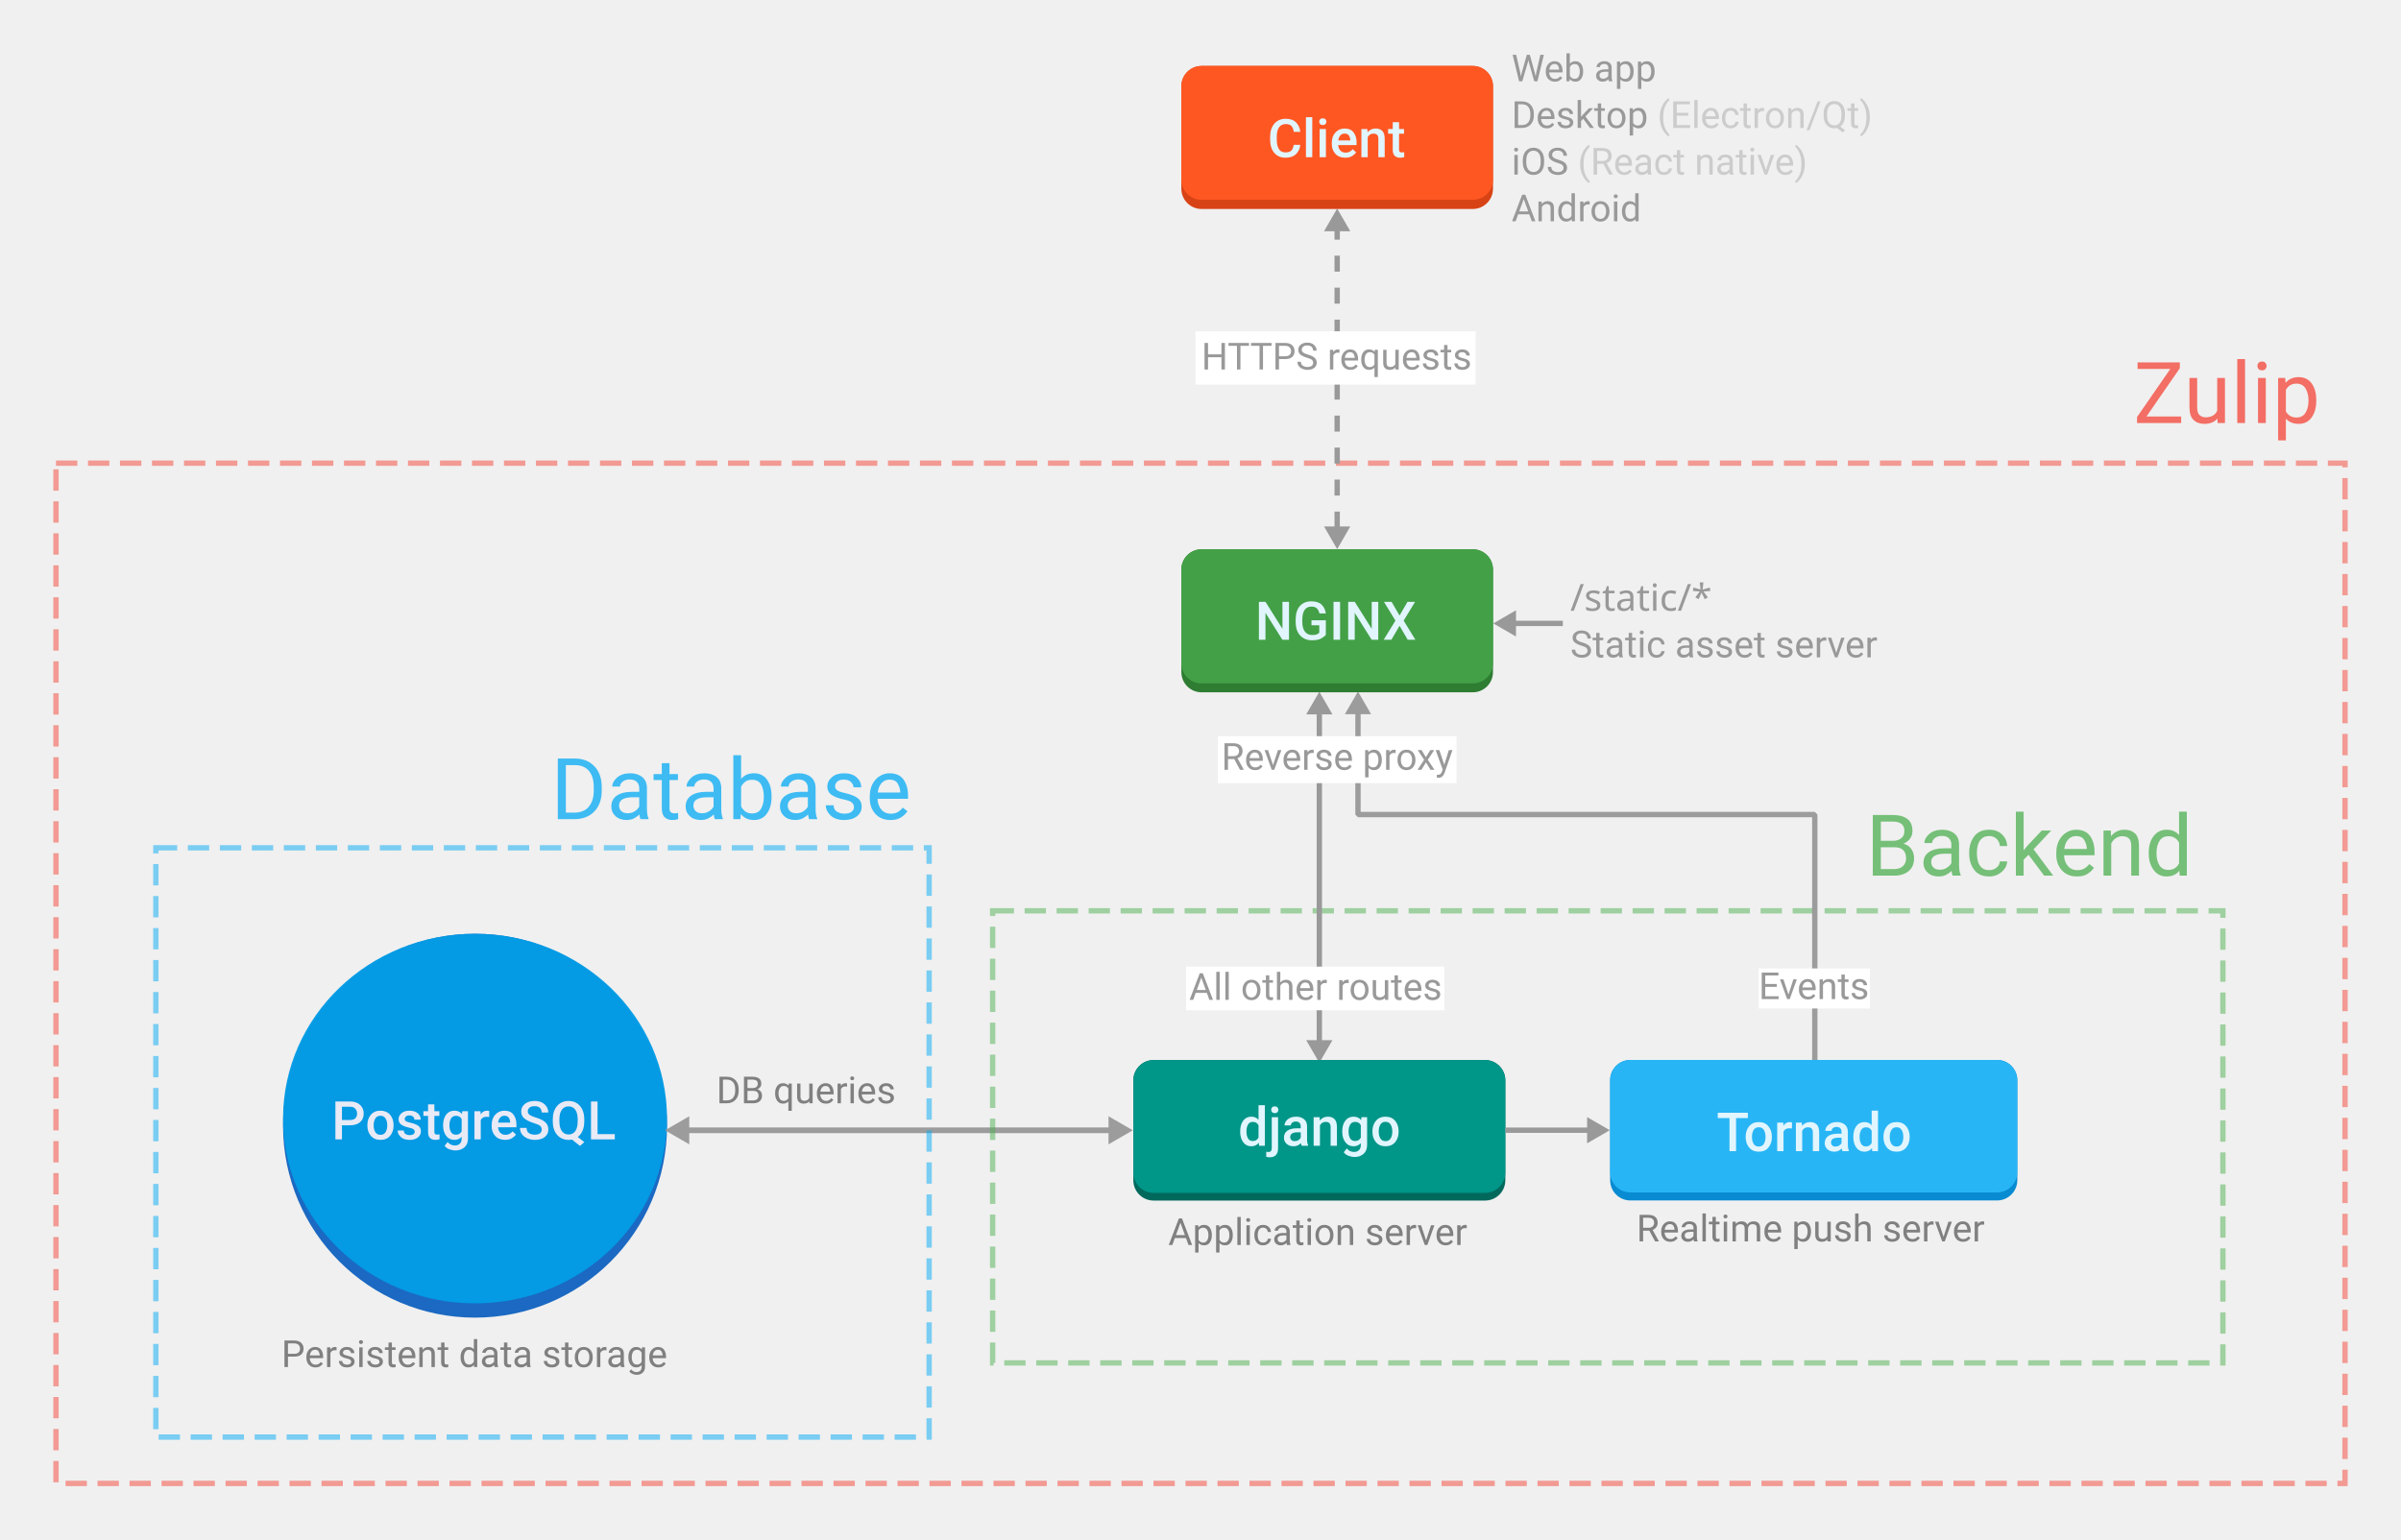
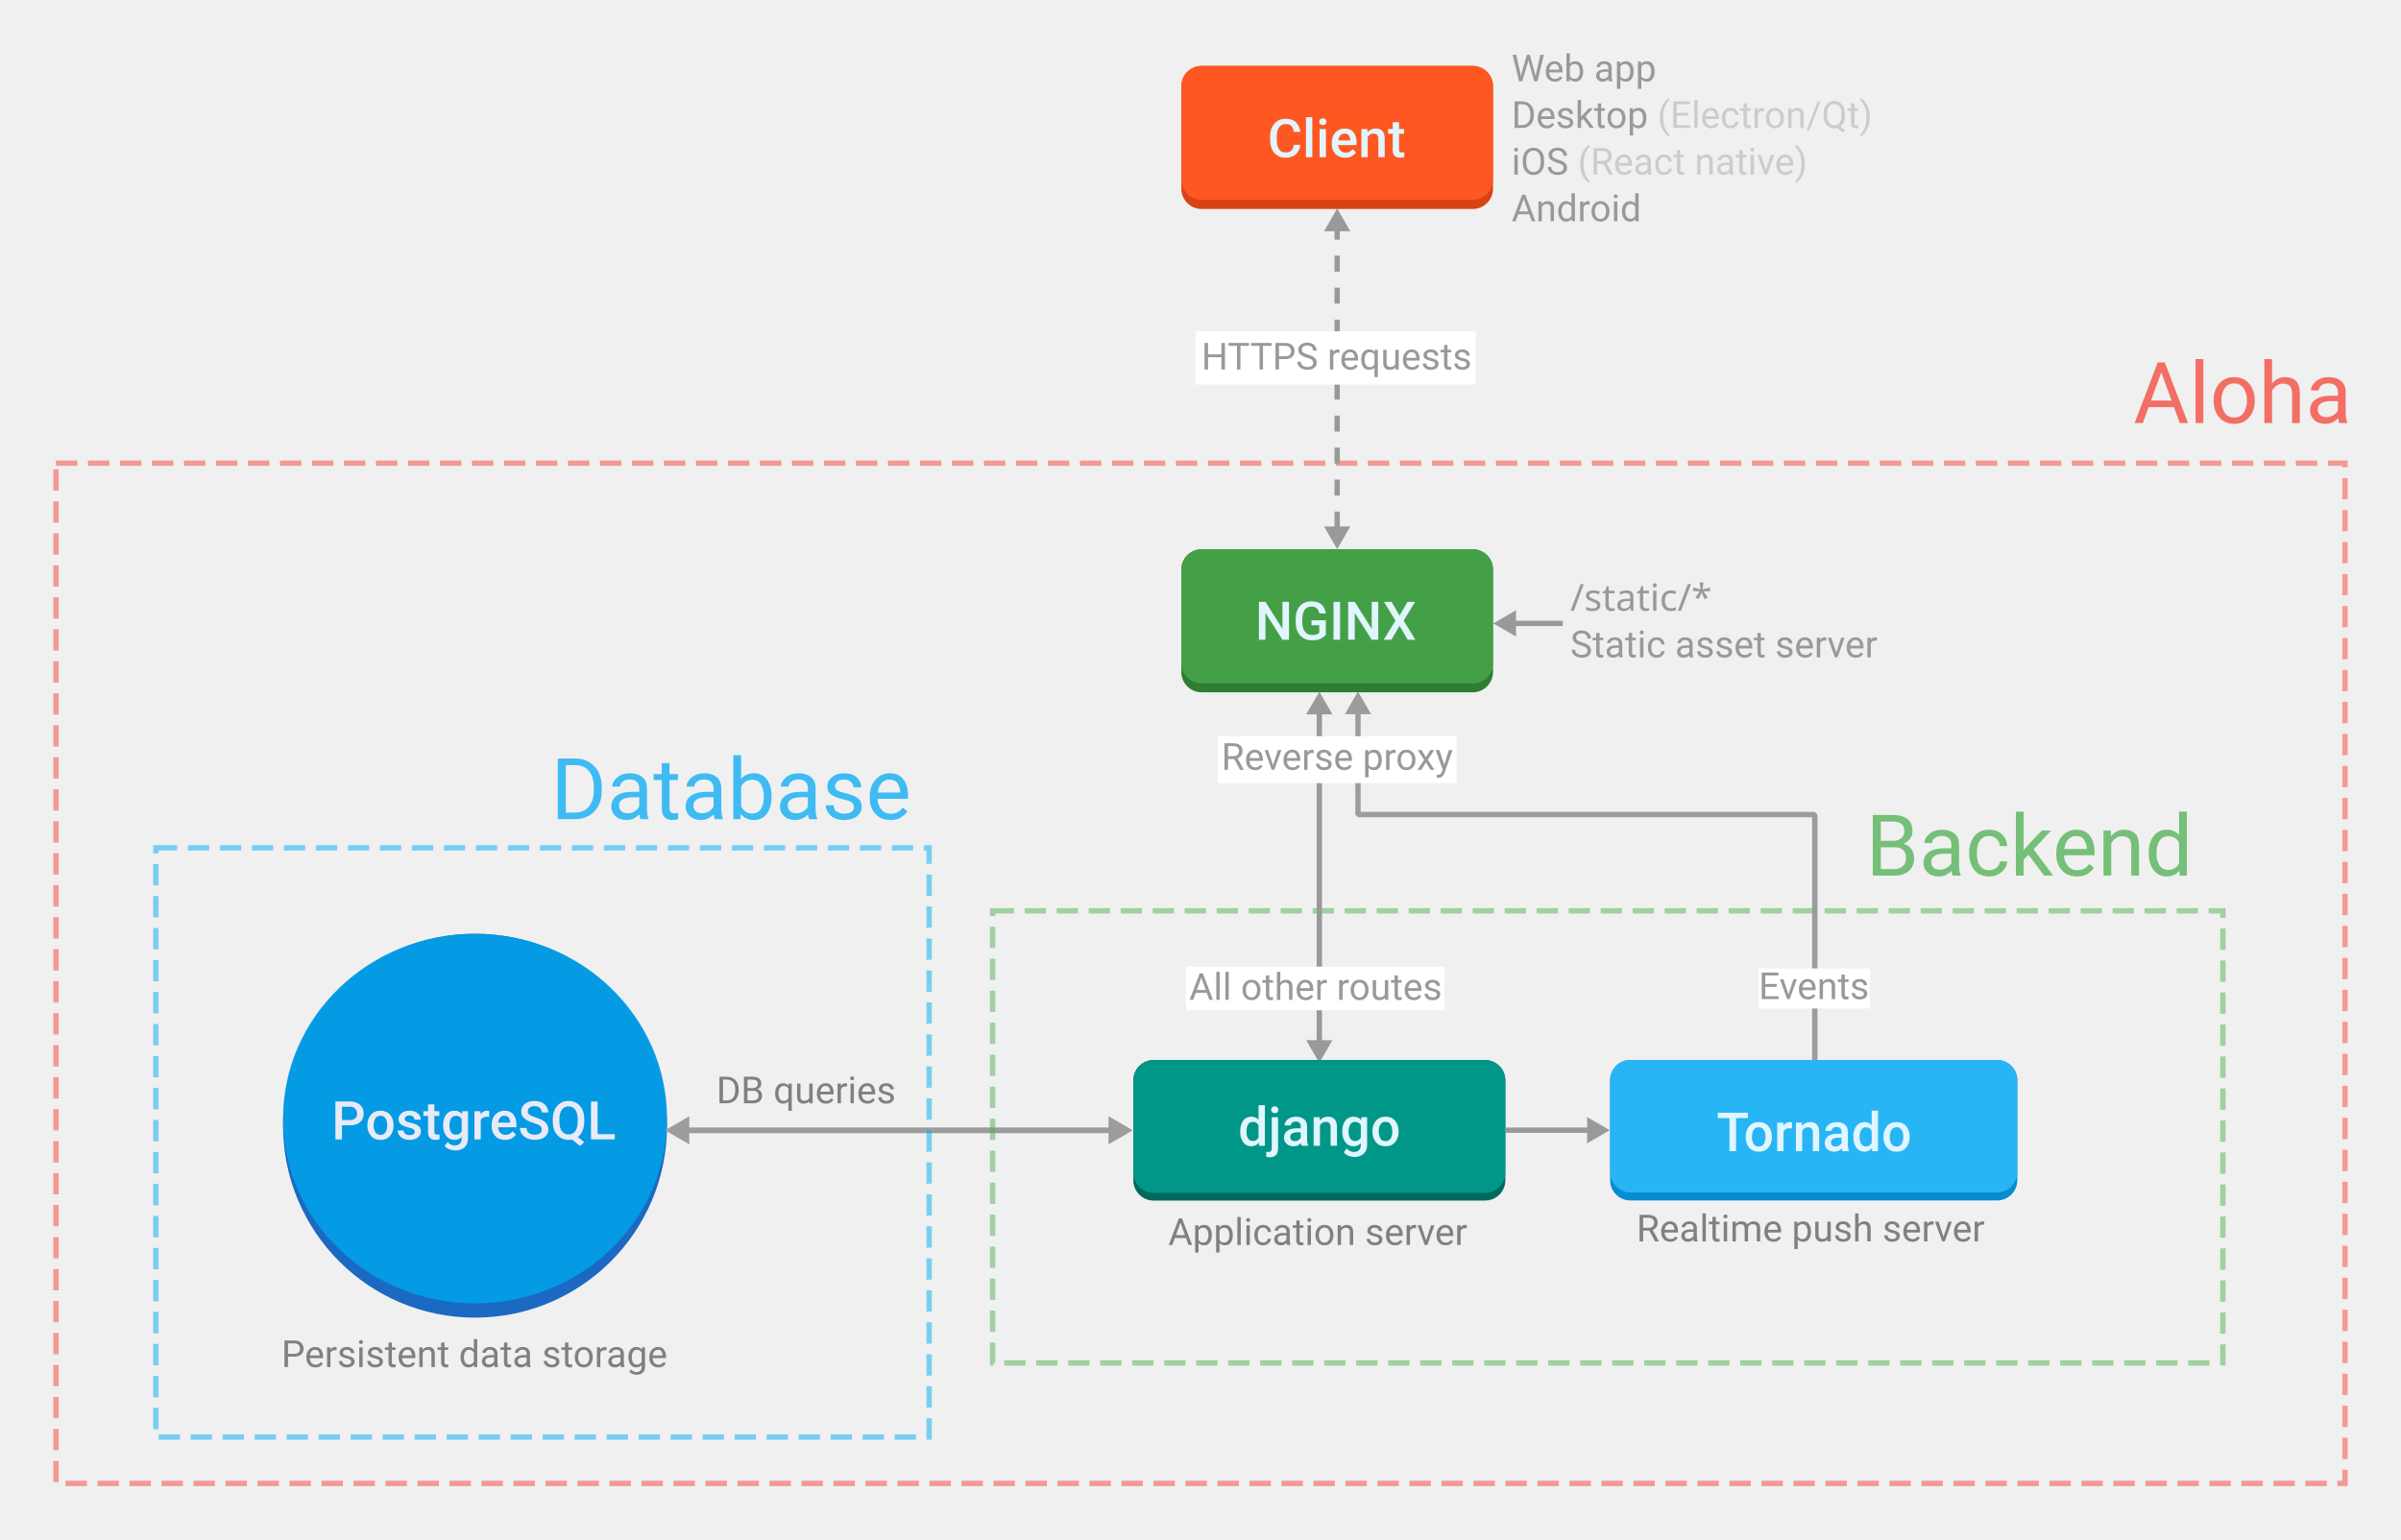
<svg xmlns="http://www.w3.org/2000/svg" width="2251.051" height="1443.706" id="svg4152" version="1.1" viewBox="0 0 2251.051 1443.706">
  <defs id="defs4154">
    <marker style="overflow:visible" id="marker6082" refX="0" refY="0" orient="auto">
      <path transform="scale(-0.4,-0.4)" style="fill:#000000;fill-opacity:1;fill-rule:evenodd;stroke:#000000;stroke-width:1pt;stroke-opacity:1" d="m 5.77,0 -8.65,5 0,-10 8.65,5 z" id="path6084" />
    </marker>
    <marker orient="auto" refY="0" refX="0" id="marker4933" style="overflow:visible">
      <path id="path4935" d="m 5.77,0 -8.65,5 0,-10 8.65,5 z" style="fill:#999999;fill-opacity:1;fill-rule:evenodd;stroke:#999999;stroke-width:1pt;stroke-opacity:1" transform="scale(0.4,0.4)" />
    </marker>
    <marker orient="auto" refY="0" refX="0" id="marker4815" style="overflow:visible">
      <path id="path4817" d="m 5.77,0 -8.65,5 0,-10 8.65,5 z" style="fill:#999999;fill-opacity:1;fill-rule:evenodd;stroke:#999999;stroke-width:1pt;stroke-opacity:1" transform="scale(-0.4,-0.4)" />
    </marker>
    <marker style="overflow:visible" id="marker17328" refX="0" refY="0" orient="auto">
      <path transform="scale(0.4,0.4)" style="fill:#999999;fill-opacity:1;fill-rule:evenodd;stroke:#999999;stroke-width:1pt;stroke-opacity:1" d="m 5.77,0 -8.65,5 0,-10 8.65,5 z" id="path17330" />
    </marker>
    <marker style="overflow:visible" id="marker17216" refX="0" refY="0" orient="auto">
      <path transform="scale(-0.4,-0.4)" style="fill:#999999;fill-opacity:1;fill-rule:evenodd;stroke:#999999;stroke-width:1pt;stroke-opacity:1" d="m 5.77,0 -8.65,5 0,-10 8.65,5 z" id="path17218" />
    </marker>
    <marker orient="auto" refY="0" refX="0" id="marker11972" style="overflow:visible">
      <path id="path11974" d="m 5.77,0 -8.65,5 0,-10 8.65,5 z" style="fill:#999999;fill-opacity:1;fill-rule:evenodd;stroke:#999999;stroke-width:1pt;stroke-opacity:1" transform="scale(0.4,0.4)" />
    </marker>
    <marker orient="auto" refY="0" refX="0" id="marker11866" style="overflow:visible">
      <path id="path11868" d="m 5.77,0 -8.65,5 0,-10 8.65,5 z" style="fill:#999999;fill-opacity:1;fill-rule:evenodd;stroke:#999999;stroke-width:1pt;stroke-opacity:1" transform="scale(-0.4,-0.4)" />
    </marker>
    <marker style="overflow:visible" id="marker6172" refX="0" refY="0" orient="auto">
      <path transform="scale(-0.4,-0.4)" style="fill:#999999;fill-opacity:1;fill-rule:evenodd;stroke:#999999;stroke-width:1pt;stroke-opacity:1" d="m 5.77,0 -8.65,5 0,-10 8.65,5 z" id="path6174" />
    </marker>
    <marker orient="auto" refY="0" refX="0" id="TriangleOutM" style="overflow:visible">
      <path id="path4364" d="m 5.77,0 -8.65,5 0,-10 8.65,5 z" style="fill:#999999;fill-opacity:1;fill-rule:evenodd;stroke:#999999;stroke-width:1pt;stroke-opacity:1" transform="scale(0.4,0.4)" />
    </marker>
    <marker orient="auto" refY="0" refX="0" id="marker5422" style="overflow:visible">
      <path id="path5424" d="m 5.77,0 -8.65,5 0,-10 8.65,5 z" style="fill:#999999;fill-opacity:1;fill-rule:evenodd;stroke:#999999;stroke-width:1pt;stroke-opacity:1" transform="scale(-0.4,-0.4)" />
    </marker>
    <marker orient="auto" refY="0" refX="0" id="TriangleOutL" style="overflow:visible">
      <path id="path4361" d="m 5.77,0 -8.65,5 0,-10 8.65,5 z" style="fill:#808080;fill-opacity:1;fill-rule:evenodd;stroke:#808080;stroke-width:1pt;stroke-opacity:1" transform="scale(0.8,0.8)" />
    </marker>
    <marker orient="auto" refY="0" refX="0" id="marker4642" style="overflow:visible">
      <path id="path4644" d="m 5.77,0 -8.65,5 0,-10 8.65,5 z" style="fill:#808080;fill-opacity:1;fill-rule:evenodd;stroke:#808080;stroke-width:1pt;stroke-opacity:1" transform="scale(-0.8,-0.8)" />
    </marker>
    <marker orient="auto" refY="0" refX="0" id="marker4590" style="overflow:visible">
      <path id="path4592" style="fill:#999999;fill-opacity:1;fill-rule:evenodd;stroke:#666666;stroke-width:0.625;stroke-linejoin:round;stroke-opacity:1" d="M 8.719,4.034 -2.207,0.016 8.719,-4.002 c -1.745,2.372 -1.735,5.617 -6e-7,8.035 z" transform="matrix(1.1,0,0,1.1,1.1,0)" />
    </marker>
    <marker orient="auto" refY="0" refX="0" id="marker4545" style="overflow:visible">
      <path id="path4237" style="fill:#999999;fill-opacity:1;fill-rule:evenodd;stroke:#666666;stroke-width:0.625;stroke-linejoin:round;stroke-opacity:1" d="M 8.719,4.034 -2.207,0.016 8.719,-4.002 c -1.745,2.372 -1.735,5.617 -6e-7,8.035 z" transform="matrix(1.1,0,0,1.1,1.1,0)" />
    </marker>
    <marker orient="auto" refY="0" refX="0" id="TriangleInM" style="overflow:visible">
      <path id="path4355" d="m 5.77,0 -8.65,5 0,-10 8.65,5 z" style="fill:#999999;fill-opacity:1;fill-rule:evenodd;stroke:#666666;stroke-width:1pt;stroke-opacity:1" transform="scale(-0.4,-0.4)" />
    </marker>
    <marker orient="auto" refY="0" refX="0" id="TriangleInL" style="overflow:visible">
      <path id="path4352" d="m 5.77,0 -8.65,5 0,-10 8.65,5 z" style="fill:#999999;fill-opacity:1;fill-rule:evenodd;stroke:#666666;stroke-width:1pt;stroke-opacity:1" transform="scale(-0.8,-0.8)" />
    </marker>
    <marker orient="auto" refY="0" refX="0" id="Arrow2Lstart" style="overflow:visible">
      <path id="path4743" style="fill:#999999;fill-opacity:1;fill-rule:evenodd;stroke:#666666;stroke-width:0.625;stroke-linejoin:round;stroke-opacity:1" d="M 8.719,4.034 -2.207,0.016 8.719,-4.002 c -1.745,2.372 -1.735,5.617 -6e-7,8.035 z" transform="matrix(1.1,0,0,1.1,1.1,0)" />
    </marker>
    <marker markerWidth="266.298" markerHeight="236.784" refX="129.591" refY="153.747" orient="auto" id="marker4704">
      <path d="M 266.298,224.458 -6.5290075e-6,236.784 122.474,-3.3464297e-6 Z" id="path4702" style="opacity:1;fill:#666666;fill-opacity:1;stroke:none;stroke-width:5;stroke-linejoin:miter;stroke-miterlimit:4;stroke-dasharray:none;stroke-dashoffset:0;stroke-opacity:1" />
    </marker>
  </defs>
  <g id="layer1" transform="translate(-454.9852,1729.061)" style="display:inline" />
  <g id="layer3" transform="translate(-454.9852,-1190.939)">
    <path d="" cx="1424.322" cy="2675.609" rx="180" ry="174.089" id="path11830" style="opacity:0.97;fill:#1976d2;fill-opacity:1;stroke:none;stroke-width:0;stroke-linecap:butt;stroke-linejoin:miter;stroke-miterlimit:4;stroke-dasharray:none;stroke-dashoffset:0;stroke-opacity:1" />
    <g id="g4416">
      <circle id="circle4409" style="opacity:0.97;fill:#1565c0;fill-opacity:1;stroke:none;stroke-width:0;stroke-linecap:butt;stroke-linejoin:miter;stroke-miterlimit:4;stroke-dasharray:none;stroke-dashoffset:0;stroke-opacity:1" cy="2246.667" cx="900.348" r="180" />
      <g id="g4411">
        <ellipse id="circle4402" style="opacity:0.97;fill:#039be5;fill-opacity:1;stroke:none;stroke-width:0;stroke-linecap:butt;stroke-linejoin:miter;stroke-miterlimit:4;stroke-dasharray:none;stroke-dashoffset:0;stroke-opacity:1" cy="2239.979" cx="900.348" rx="180" ry="173.313" />
        <text xml:space="preserve" style="font-style:normal;font-weight:normal;font-size:40px;line-height:125%;font-family:sans-serif;letter-spacing:0px;word-spacing:0px;fill:#000000;fill-opacity:1;stroke:none;stroke-width:1px;stroke-linecap:butt;stroke-linejoin:miter;stroke-opacity:1" x="765.802" y="2259.484" id="text11841">
          <tspan id="tspan11843" x="765.802" y="2259.484" style="font-style:normal;font-variant:normal;font-weight:500;font-stretch:normal;font-size:50px;font-family:Roboto;-inkscape-font-specification:'Roboto Medium';fill:#e8eaf6">PostgreSQL</tspan>
        </text>
      </g>
    </g>
    <path style="opacity:0.97;fill:#999999;fill-rule:evenodd;stroke:#999999;stroke-width:5.341;stroke-linecap:butt;stroke-linejoin:miter;stroke-miterlimit:4;stroke-dasharray:none;stroke-opacity:1;marker-start:url(#marker11866);marker-end:url(#marker11972)" d="m 1093.628,2250.975 408.236,0" id="path11858" />
    <text id="text13376" y="1959.197" x="971.357" style="font-style:normal;font-weight:normal;font-size:40px;line-height:125%;font-family:sans-serif;letter-spacing:0px;word-spacing:0px;opacity:0.75;fill:#00bfa5;fill-opacity:1;stroke:none;stroke-width:1px;stroke-linecap:butt;stroke-linejoin:miter;stroke-opacity:1" xml:space="preserve">
      <tspan style="font-style:normal;font-variant:normal;font-weight:normal;font-stretch:normal;font-size:80px;font-family:Roboto;-inkscape-font-specification:Roboto;fill:#03a9f4" y="1959.197" x="971.357" id="tspan13378">Database</tspan>
    </text>
    <rect rx="0" ry="28.876" y="-933.952" x="601.108" height="552.629" width="724.99" id="rect13374" style="opacity:0.5;fill:none;fill-rule:evenodd;stroke:#03a9f4;stroke-width:5;stroke-linecap:butt;stroke-linejoin:miter;stroke-miterlimit:4;stroke-dasharray:20, 10;stroke-dashoffset:0;stroke-opacity:1" transform="translate(0,2920)" />
    <text xml:space="preserve" style="font-style:normal;font-weight:normal;font-size:40px;line-height:125%;font-family:sans-serif;letter-spacing:0px;word-spacing:0px;opacity:1;fill:#808080;fill-opacity:1;stroke:none;stroke-width:1px;stroke-linecap:butt;stroke-linejoin:miter;stroke-opacity:1" x="1126.621" y="2225.638" id="text14262">
      <tspan id="tspan14264" x="1126.621" y="2225.638" style="font-style:normal;font-variant:normal;font-weight:normal;font-stretch:normal;font-size:35px;font-family:Roboto;-inkscape-font-specification:Roboto;fill:#808080">DB queries</tspan>
    </text>
    <text id="text14858" y="2473.017" x="718.785" style="font-style:normal;font-weight:normal;font-size:40px;line-height:125%;font-family:sans-serif;letter-spacing:0px;word-spacing:0px;opacity:1;fill:#808080;fill-opacity:1;stroke:none;stroke-width:1px;stroke-linecap:butt;stroke-linejoin:miter;stroke-opacity:1" xml:space="preserve">
      <tspan style="font-style:normal;font-variant:normal;font-weight:normal;font-stretch:normal;font-size:35px;font-family:Roboto;-inkscape-font-specification:Roboto;fill:#808080" y="2473.017" x="718.785" id="tspan14860">Persistent data storage</tspan>
    </text>
    <rect style="opacity:0.5;fill:none;fill-rule:evenodd;stroke:#f44336;stroke-width:5;stroke-linecap:butt;stroke-linejoin:miter;stroke-miterlimit:4;stroke-dasharray:20, 10;stroke-dashoffset:0;stroke-opacity:1" id="rect18855" width="2146.051" height="956.84" x="507.485" y="1625.305" ry="28.876" rx="0" />
  </g>
  <g id="layer2" style="opacity:1" transform="translate(-454.9852,1729.061)">
    <text xml:space="preserve" style="font-style:normal;font-weight:normal;font-size:40px;line-height:125%;font-family:sans-serif;letter-spacing:0px;word-spacing:0px;opacity:0.75;fill:#00bfa5;fill-opacity:1;stroke:none;stroke-width:1px;stroke-linecap:butt;stroke-linejoin:miter;stroke-opacity:1" x="2204.216" y="-907.858" id="text4163">
      <tspan id="tspan4165" x="2204.216" y="-907.858" style="font-style:normal;font-variant:normal;font-weight:normal;font-stretch:normal;font-size:80px;font-family:Roboto;-inkscape-font-specification:Roboto;opacity:0.5;fill:#4caf50">Backend</tspan>
    </text>
    <rect style="opacity:0.5;fill:none;fill-rule:evenodd;stroke:#4caf50;stroke-width:5;stroke-linecap:butt;stroke-linejoin:miter;stroke-miterlimit:4;stroke-dasharray:20, 10;stroke-dashoffset:0;stroke-opacity:1" id="rect3349" width="1153.432" height="424.007" x="1385.633" y="-874.867" ry="28.876" rx="0" />
    <path style="opacity:1;fill:#999999;fill-rule:evenodd;stroke:#999999;stroke-width:5;stroke-linecap:butt;stroke-linejoin:miter;stroke-miterlimit:4;stroke-dasharray:none;stroke-opacity:1;marker-start:url(#marker5422);marker-end:url(#TriangleOutM)" d="m 1691.922,-1066.163 0,319.685" id="path4199" />
    <path style="opacity:0.97;fill:none;fill-rule:evenodd;stroke:#999999;stroke-width:5;stroke-linecap:butt;stroke-linejoin:miter;stroke-miterlimit:0;stroke-dasharray:none;stroke-opacity:1;marker-start:url(#marker6172)" d="m 1728.155,-1066.343 0,101.197 428.288,0 0,230.292" id="path4201" />
    <text xml:space="preserve" style="font-style:normal;font-weight:normal;font-size:40px;line-height:125%;font-family:sans-serif;letter-spacing:0px;word-spacing:0px;fill:#000000;fill-opacity:1;stroke:none;stroke-width:1px;stroke-linecap:butt;stroke-linejoin:miter;stroke-opacity:1" x="2043.539" y="-1279.38" id="text11796">
      <tspan id="tspan11798" x="2043.539" y="-1279.38" />
    </text>
    <text xml:space="preserve" style="font-style:normal;font-weight:normal;font-size:40px;line-height:125%;font-family:sans-serif;letter-spacing:0px;word-spacing:0px;fill:#000000;fill-opacity:1;stroke:none;stroke-width:1px;stroke-linecap:butt;stroke-linejoin:miter;stroke-opacity:1" x="1563.333" y="-240" id="text13380">
      <tspan id="tspan13382" x="1563.333" y="-240" />
    </text>
    <text xml:space="preserve" style="font-style:normal;font-weight:normal;font-size:40px;line-height:125%;font-family:sans-serif;letter-spacing:0px;word-spacing:0px;fill:#999999;fill-opacity:1;stroke:none;stroke-width:1px;stroke-linecap:butt;stroke-linejoin:miter;stroke-opacity:1" x="1927.191" y="-1156.293" id="text13664">
      <tspan x="1927.191" y="-1156.293" style="font-style:normal;font-variant:normal;font-weight:normal;font-stretch:normal;font-size:35px;font-family:'Roboto Mono for Powerline';-inkscape-font-specification:'Roboto Mono for Powerline';text-align:start;text-anchor:start;fill:#999999" id="tspan13668">/static/*</tspan>
      <tspan x="1927.191" y="-1112.543" style="font-style:normal;font-variant:normal;font-weight:normal;font-stretch:normal;font-size:35px;font-family:Roboto;-inkscape-font-specification:Roboto;text-align:start;text-anchor:start;fill:#999999" id="tspan4805">Static asset server</tspan>
    </text>
    <text xml:space="preserve" style="font-style:normal;font-weight:normal;font-size:40px;line-height:125%;font-family:sans-serif;letter-spacing:0px;word-spacing:0px;fill:#808080;fill-opacity:1;stroke:none;stroke-width:1px;stroke-linecap:butt;stroke-linejoin:miter;stroke-opacity:1" x="1989.285" y="-564.814" id="text13660">
      <tspan id="tspan13662" x="1989.285" y="-564.814" style="font-style:normal;font-variant:normal;font-weight:normal;font-stretch:normal;font-size:35px;font-family:Roboto;-inkscape-font-specification:Roboto;fill:#808080">Realtime push server</tspan>
    </text>
    <flowRoot xml:space="preserve" id="flowRoot13698" style="font-style:normal;font-weight:normal;font-size:40px;line-height:125%;font-family:sans-serif;letter-spacing:0px;word-spacing:0px;fill:#000000;fill-opacity:1;stroke:none;stroke-width:1px;stroke-linecap:butt;stroke-linejoin:miter;stroke-opacity:1">
      <flowRegion id="flowRegion13700">
        <rect id="rect13702" width="269.879" height="60.104" x="1919.795" y="1750.222" />
      </flowRegion>
      <flowPara id="flowPara13704" />
    </flowRoot>
    <text id="text14258" y="-561.481" x="1550.264" style="font-style:normal;font-weight:normal;font-size:40px;line-height:125%;font-family:sans-serif;letter-spacing:0px;word-spacing:0px;fill:#808080;fill-opacity:1;stroke:none;stroke-width:1px;stroke-linecap:butt;stroke-linejoin:miter;stroke-opacity:1" xml:space="preserve">
      <tspan style="font-style:normal;font-variant:normal;font-weight:normal;font-stretch:normal;font-size:35px;font-family:Roboto;-inkscape-font-specification:Roboto;fill:#808080" y="-561.481" x="1550.264" id="tspan14260">Application server</tspan>
    </text>
    <path style="fill:#999999;fill-rule:evenodd;stroke:#999999;stroke-width:5;stroke-linecap:butt;stroke-linejoin:miter;stroke-miterlimit:4;stroke-dasharray:15, 15;stroke-dashoffset:0;stroke-opacity:1;marker-start:url(#marker17216);marker-end:url(#marker17328)" d="m 1708.648,-1519.286 0,291.051" id="path17208" />
    <text xml:space="preserve" style="font-style:normal;font-weight:normal;font-size:40px;line-height:125%;font-family:sans-serif;letter-spacing:0px;word-spacing:0px;fill:#808080;fill-opacity:1;stroke:none;stroke-width:1px;stroke-linecap:butt;stroke-linejoin:miter;stroke-opacity:1" x="1872.122" y="-1652.811" id="text18835">
      <tspan x="1872.122" y="-1652.811" style="font-style:normal;font-variant:normal;font-weight:normal;font-stretch:normal;font-size:35px;font-family:Roboto;-inkscape-font-specification:Roboto;text-align:start;text-anchor:start;fill:#999999" id="tspan18837">Web app</tspan>
      <tspan x="1872.122" y="-1609.061" style="font-style:normal;font-variant:normal;font-weight:normal;font-stretch:normal;font-size:35px;font-family:Roboto;-inkscape-font-specification:Roboto;text-align:start;text-anchor:start;fill:#999999" id="tspan6674">Desktop <tspan style="fill:#cccccc" id="tspan6680">(Electron/Qt)</tspan>
      </tspan>
      <tspan x="1872.122" y="-1565.311" style="font-style:normal;font-variant:normal;font-weight:normal;font-stretch:normal;font-size:35px;font-family:Roboto;-inkscape-font-specification:Roboto;text-align:start;text-anchor:start;fill:#999999" id="tspan6676">iOS <tspan style="fill:#cccccc" id="tspan6682">(React native)</tspan>
      </tspan>
      <tspan x="1872.122" y="-1521.561" style="font-style:normal;font-variant:normal;font-weight:normal;font-stretch:normal;font-size:35px;font-family:Roboto;-inkscape-font-specification:Roboto;text-align:start;text-anchor:start;fill:#999999" id="tspan6678">Android</tspan>
    </text>
    <text id="text18857" y="-1332.333" x="2455.16" style="font-style:normal;font-weight:normal;font-size:40px;line-height:125%;font-family:sans-serif;letter-spacing:0px;word-spacing:0px;opacity:0.75;fill:#00bfa5;fill-opacity:1;stroke:none;stroke-width:1px;stroke-linecap:butt;stroke-linejoin:miter;stroke-opacity:1" xml:space="preserve">
-       <tspan style="font-style:normal;font-variant:normal;font-weight:normal;font-stretch:normal;font-size:80px;font-family:Roboto;-inkscape-font-specification:Roboto;opacity:0.559;fill:#f44336" y="-1332.333" x="2455.16" id="tspan18859">Zulip</tspan>
+       <tspan style="font-style:normal;font-variant:normal;font-weight:normal;font-stretch:normal;font-size:80px;font-family:Roboto;-inkscape-font-specification:Roboto;opacity:0.559;fill:#f44336" y="-1332.333" x="2455.16" id="tspan18859">Aloha</tspan>
    </text>
    <g id="g4368">
      <g style="fill:#2e7d32" id="g4167" transform="translate(1218.387,-1664.642)">
        <g style="fill:#2e7d32" transform="translate(-32.99832,-2.357023)" id="g4175">
          <g style="fill:#2e7d32" transform="translate(23.57023,-68.35366)" id="g4180">
            <rect ry="18.969" y="521.431" x="353.599" height="134.141" width="292.18" id="rect4169" style="opacity:1;fill:#2e7d32;fill-opacity:1;stroke:#00bfa5;stroke-width:0;stroke-linecap:butt;stroke-linejoin:miter;stroke-miterlimit:4;stroke-dasharray:none;stroke-dashoffset:0;stroke-opacity:1" />
            <text id="text4171" y="606.275" x="422.675" style="font-style:normal;font-weight:normal;font-size:40px;line-height:125%;font-family:sans-serif;letter-spacing:0px;word-spacing:0px;fill:#2e7d32;fill-opacity:1;stroke:none;stroke-width:1px;stroke-linecap:butt;stroke-linejoin:miter;stroke-opacity:1" xml:space="preserve">
              <tspan style="font-style:normal;font-variant:normal;font-weight:500;font-stretch:normal;font-size:50px;font-family:Roboto;-inkscape-font-specification:'Roboto Medium';fill:#2e7d32" y="606.275" x="422.675" id="tspan4173">NGINX</tspan>
            </text>
          </g>
        </g>
      </g>
      <g transform="translate(1218.387,-1664.642)" id="g19395">
        <g id="g19397" transform="translate(-32.99832,-2.357023)">
          <g id="g19399" transform="translate(23.57023,-68.35366)">
            <rect style="opacity:1;fill:#43a047;fill-opacity:1;stroke:#00bfa5;stroke-width:0;stroke-linecap:butt;stroke-linejoin:miter;stroke-miterlimit:4;stroke-dasharray:none;stroke-dashoffset:0;stroke-opacity:1" id="rect19401" width="292.18" height="125.782" x="353.599" y="521.431" ry="18.969" />
            <text xml:space="preserve" style="font-style:normal;font-weight:normal;font-size:40px;line-height:125%;font-family:sans-serif;letter-spacing:0px;word-spacing:0px;fill:#000000;fill-opacity:1;stroke:none;stroke-width:1px;stroke-linecap:butt;stroke-linejoin:miter;stroke-opacity:1" x="422.675" y="606.275" id="text19403">
              <tspan id="tspan19405" x="422.675" y="606.275" style="font-style:normal;font-variant:normal;font-weight:500;font-stretch:normal;font-size:50px;font-family:Roboto;-inkscape-font-specification:'Roboto Medium';fill:#e1f5fe">NGINX</tspan>
            </text>
          </g>
        </g>
      </g>
    </g>
    <g id="g4382" transform="translate(0,0.0908234)">
      <g style="fill:#00695c" transform="translate(1185.162,-1258.796)" id="g12160">
        <rect style="opacity:1;fill:#00695c;fill-opacity:1;stroke:#00bfa5;stroke-width:0;stroke-linecap:butt;stroke-linejoin:miter;stroke-miterlimit:4;stroke-dasharray:none;stroke-dashoffset:0;stroke-opacity:1" id="rect12144" width="348.749" height="131.784" x="332.385" y="523.788" ry="18.969" />
        <text xml:space="preserve" style="font-style:normal;font-weight:normal;font-size:40px;line-height:125%;font-family:sans-serif;letter-spacing:0px;word-spacing:0px;fill:#00695c;fill-opacity:1;stroke:none;stroke-width:1px;stroke-linecap:butt;stroke-linejoin:miter;stroke-opacity:1" x="430.588" y="603.096" id="text12146">
          <tspan id="tspan12148" x="430.588" y="603.096" style="font-style:normal;font-variant:normal;font-weight:500;font-stretch:normal;font-size:50px;font-family:Roboto;-inkscape-font-specification:'Roboto Medium';fill:#00695c">django</tspan>
        </text>
      </g>
      <g id="g19407" transform="matrix(1,0,0,1.013601,1185.162,-1265.92)">
        <rect ry="18.969" y="523.788" x="332.385" height="122.918" width="348.749" id="rect19409" style="opacity:1;fill:#009688;fill-opacity:1;stroke:#00bfa5;stroke-width:0;stroke-linecap:butt;stroke-linejoin:miter;stroke-miterlimit:4;stroke-dasharray:none;stroke-dashoffset:0;stroke-opacity:1" />
        <text id="text19411" y="603.096" x="430.588" style="font-style:normal;font-weight:normal;font-size:40px;line-height:125%;font-family:sans-serif;letter-spacing:0px;word-spacing:0px;fill:#000000;fill-opacity:1;stroke:none;stroke-width:1px;stroke-linecap:butt;stroke-linejoin:miter;stroke-opacity:1" xml:space="preserve">
          <tspan style="font-style:normal;font-variant:normal;font-weight:500;font-stretch:normal;font-size:50px;font-family:Roboto;-inkscape-font-specification:'Roboto Medium';fill:#e1f5fe" y="603.096" x="430.588" id="tspan19413">django</tspan>
        </text>
      </g>
    </g>
    <g id="g4392">
      <g style="fill:#0288d1" id="g12165" transform="translate(1648.672,-1258.796)">
        <rect ry="18.969" y="523.788" x="315.886" height="131.784" width="381.747" id="rect12167" style="opacity:0.97;fill:#0288d1;fill-opacity:1;stroke:#00bfa5;stroke-width:0;stroke-linecap:butt;stroke-linejoin:miter;stroke-miterlimit:4;stroke-dasharray:none;stroke-dashoffset:0;stroke-opacity:1" />
        <text id="text12169" y="608.186" x="415.72" style="font-style:normal;font-weight:normal;font-size:40px;line-height:125%;font-family:sans-serif;letter-spacing:0px;word-spacing:0px;fill:#0288d1;fill-opacity:1;stroke:none;stroke-width:1px;stroke-linecap:butt;stroke-linejoin:miter;stroke-opacity:1" xml:space="preserve">
          <tspan style="font-style:normal;font-variant:normal;font-weight:500;font-stretch:normal;font-size:50px;font-family:Roboto;-inkscape-font-specification:'Roboto Medium';fill:#0288d1" y="608.186" x="415.72" id="tspan12171">Tornado</tspan>
        </text>
      </g>
      <g transform="matrix(1,0,0,1.013601,1648.672,-1265.92)" id="g19415">
        <rect style="opacity:0.97;fill:#29b6f6;fill-opacity:1;stroke:#00bfa5;stroke-width:0;stroke-linecap:butt;stroke-linejoin:miter;stroke-miterlimit:4;stroke-dasharray:none;stroke-dashoffset:0;stroke-opacity:1" id="rect19417" width="381.747" height="122.589" x="315.886" y="523.788" ry="18.969" />
        <text xml:space="preserve" style="font-style:normal;font-weight:normal;font-size:40px;line-height:125%;font-family:sans-serif;letter-spacing:0px;word-spacing:0px;fill:#000000;fill-opacity:1;stroke:none;stroke-width:1px;stroke-linecap:butt;stroke-linejoin:miter;stroke-opacity:1" x="415.72" y="608.186" id="text19419">
          <tspan id="tspan19421" x="415.72" y="608.186" style="font-style:normal;font-variant:normal;font-weight:500;font-stretch:normal;font-size:50px;font-family:Roboto;-inkscape-font-specification:'Roboto Medium';fill:#e1f5fe">Tornado</tspan>
        </text>
      </g>
    </g>
    <g id="g4669" transform="translate(-0.4179599,-2.6501464e-6)">
      <rect ry="0" y="-820.848" x="2104.255" height="37.583" width="104.279" id="rect4667" style="opacity:1;fill:#ffffff;fill-rule:evenodd;stroke:#000000;stroke-width:0;stroke-linecap:butt;stroke-linejoin:miter;stroke-miterlimit:4;stroke-dasharray:none;stroke-opacity:1" />
      <text id="text4423" y="-792.064" x="2104.222" style="font-style:normal;font-weight:normal;font-size:40px;line-height:125%;font-family:sans-serif;letter-spacing:0px;word-spacing:0px;fill:#999999;fill-opacity:1;stroke:none;stroke-width:1px;stroke-linecap:butt;stroke-linejoin:miter;stroke-opacity:1" xml:space="preserve">
        <tspan style="font-style:normal;font-variant:normal;font-weight:normal;font-stretch:normal;font-size:35px;font-family:Roboto;-inkscape-font-specification:Roboto;fill:#999999" y="-792.064" x="2104.222" id="tspan4425">Events</tspan>
      </text>
    </g>
    <g id="g4689" transform="translate(-2.484358,0)">
      <rect y="-1038.638" x="1599.27" height="44.036" width="223.725" id="rect4687" style="opacity:1;fill:#ffffff;fill-rule:evenodd;stroke:#000000;stroke-width:0;stroke-linecap:butt;stroke-linejoin:miter;stroke-miterlimit:4;stroke-dasharray:none;stroke-opacity:1" />
      <text xml:space="preserve" style="font-style:normal;font-weight:normal;font-size:40px;line-height:125%;font-family:sans-serif;letter-spacing:0px;word-spacing:0px;fill:#999999;fill-opacity:1;stroke:none;stroke-width:1px;stroke-linecap:butt;stroke-linejoin:miter;stroke-opacity:1" x="1602.588" y="-1007.136" id="text4683">
        <tspan x="1602.588" y="-1007.136" style="font-style:normal;font-variant:normal;font-weight:normal;font-stretch:normal;font-size:35px;font-family:Roboto;-inkscape-font-specification:Roboto;text-align:start;text-anchor:start;fill:#999999" id="tspan4685">Reverse proxy</tspan>
      </text>
    </g>
    <path style="fill:#999999;fill-rule:evenodd;stroke:#999999;stroke-width:5;stroke-linecap:butt;stroke-linejoin:miter;stroke-miterlimit:4;stroke-dasharray:none;stroke-opacity:1;marker-start:url(#marker4815)" d="m 1869.227,-1144.406 50.998,0" id="path4807" />
    <g transform="translate(0,-2920)" id="g4676">
      <rect y="2097.495" x="1567.034" height="40.897" width="242.172" id="rect4674" style="opacity:1;fill:#ffffff;fill-rule:evenodd;stroke:#000000;stroke-width:0;stroke-linecap:butt;stroke-linejoin:miter;stroke-miterlimit:4;stroke-dasharray:none;stroke-opacity:1" />
      <text id="text11850" y="2128.62" x="1569.817" style="font-style:normal;font-weight:normal;font-size:40px;line-height:125%;font-family:sans-serif;letter-spacing:0px;word-spacing:0px;fill:#999999;fill-opacity:1;stroke:none;stroke-width:1px;stroke-linecap:butt;stroke-linejoin:miter;stroke-opacity:1" xml:space="preserve">
        <tspan style="font-style:normal;font-variant:normal;font-weight:normal;font-stretch:normal;font-size:35px;font-family:Roboto;-inkscape-font-specification:Roboto;fill:#999999" y="2128.62" x="1569.817" id="tspan11852">All other routes</tspan>
      </text>
    </g>
    <path style="fill:#999999;fill-rule:evenodd;stroke:#999999;stroke-width:5;stroke-linecap:butt;stroke-linejoin:miter;stroke-miterlimit:4;stroke-dasharray:none;stroke-opacity:1;marker-end:url(#marker4933)" d="m 1866.395,-669.116 83.665,0" id="path6074" />
  </g>
  <g id="layer4" transform="translate(-454.9852,-1190.939)">
    <g style="opacity:1;fill:#d84315" id="g16939" transform="translate(1487.532,792.7701)">
      <g transform="translate(-32.99832,-2.357023)" id="g16941" style="fill:#d84315">
        <g transform="translate(23.57023,-68.35366)" id="g16943" style="fill:#d84315">
          <g id="g16957" transform="translate(-257.4629,10.03102)" style="fill:#d84315">
            <text xml:space="preserve" style="font-style:normal;font-weight:normal;font-size:40px;line-height:125%;font-family:sans-serif;letter-spacing:0px;word-spacing:0px;fill:#d84315;fill-opacity:1;stroke:none;stroke-width:1px;stroke-linecap:butt;stroke-linejoin:miter;stroke-opacity:1" x="422.675" y="606.275" id="text16947">
              <tspan id="tspan16949" x="422.675" y="606.275" style="font-style:normal;font-variant:normal;font-weight:500;font-stretch:normal;font-size:50px;font-family:Roboto;-inkscape-font-specification:'Roboto Medium';fill:#d84315">Client</tspan>
            </text>
          </g>
        </g>
      </g>
    </g>
    <g id="g4361">
      <rect ry="18.969" y="520.699" x="341.917" height="134.141" width="292.18" id="rect16945" style="opacity:1;fill:#d84315;fill-opacity:1;stroke:#00bfa5;stroke-width:0;stroke-linecap:butt;stroke-linejoin:miter;stroke-miterlimit:4;stroke-dasharray:none;stroke-dashoffset:0;stroke-opacity:1" transform="translate(1220.641,732.0904)" />
      <g transform="translate(1220.641,732.0904)" id="g19387">
        <rect ry="18.969" y="520.699" x="341.917" height="125.52" width="292.18" id="rect19389" style="opacity:1;fill:#ff5722;fill-opacity:1;stroke:#00bfa5;stroke-width:0;stroke-linecap:butt;stroke-linejoin:miter;stroke-miterlimit:4;stroke-dasharray:none;stroke-dashoffset:0;stroke-opacity:1" />
        <text id="text19391" y="606.275" x="422.675" style="font-style:normal;font-weight:normal;font-size:40px;line-height:125%;font-family:sans-serif;letter-spacing:0px;word-spacing:0px;fill:#000000;fill-opacity:1;stroke:none;stroke-width:1px;stroke-linecap:butt;stroke-linejoin:miter;stroke-opacity:1" xml:space="preserve">
          <tspan style="font-style:normal;font-variant:normal;font-weight:500;font-stretch:normal;font-size:50px;font-family:Roboto;-inkscape-font-specification:'Roboto Medium';fill:#e1f5fe" y="606.275" x="422.675" id="tspan19393">Client</tspan>
        </text>
      </g>
    </g>
    <g id="g4800" transform="translate(0,4.137584)">
      <g id="g6069">
        <rect style="opacity:1;fill:#ffffff;fill-rule:evenodd;stroke:#000000;stroke-width:0;stroke-linecap:butt;stroke-linejoin:miter;stroke-miterlimit:4;stroke-dasharray:none;stroke-opacity:1" id="rect4694" width="262.622" height="50.023" x="1575.85" y="1497.486" />
        <text transform="translate(0,2920)" id="text18587" y="-1386.675" x="1581.397" style="font-style:normal;font-weight:normal;font-size:40px;line-height:125%;font-family:sans-serif;letter-spacing:0px;word-spacing:0px;opacity:1;fill:#808080;fill-opacity:1;stroke:none;stroke-width:1px;stroke-linecap:butt;stroke-linejoin:miter;stroke-opacity:1" xml:space="preserve">
          <tspan style="font-style:normal;font-variant:normal;font-weight:normal;font-stretch:normal;font-size:35px;font-family:Roboto;-inkscape-font-specification:Roboto;text-align:start;text-anchor:start;fill:#999999" y="-1386.675" x="1581.397" id="tspan18839">HTTPS requests</tspan>
        </text>
      </g>
    </g>
  </g>
</svg>
